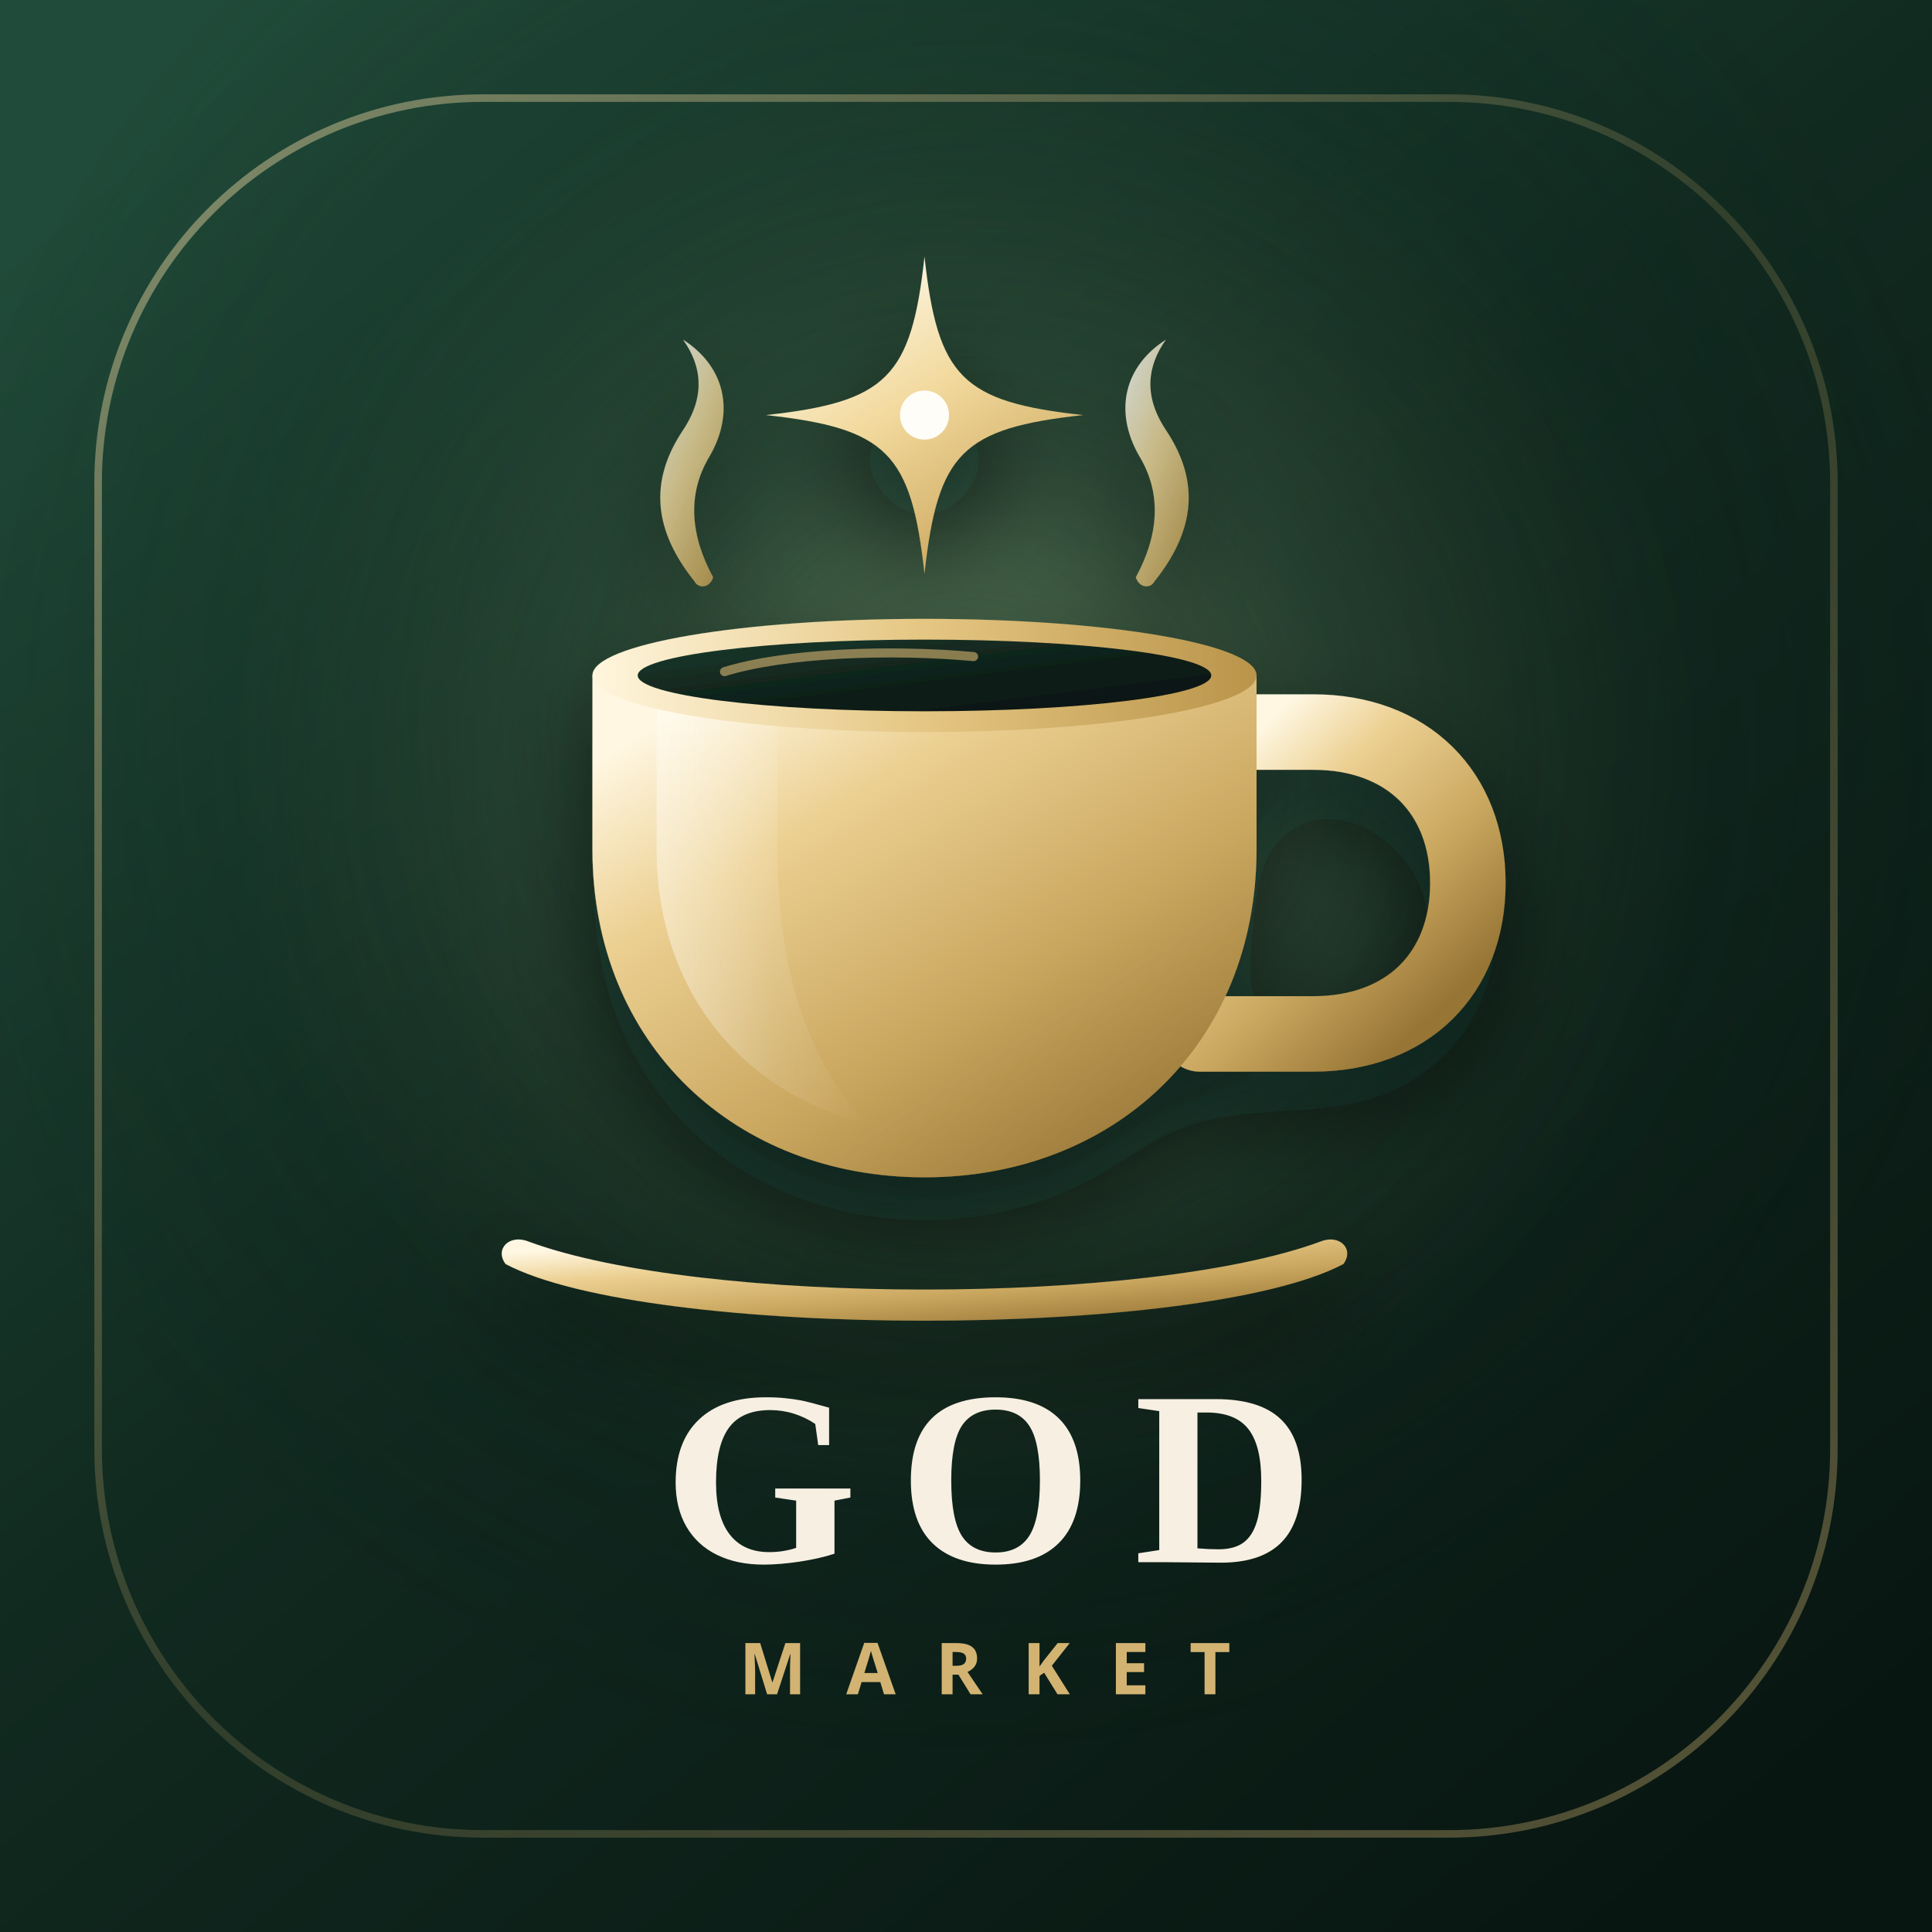
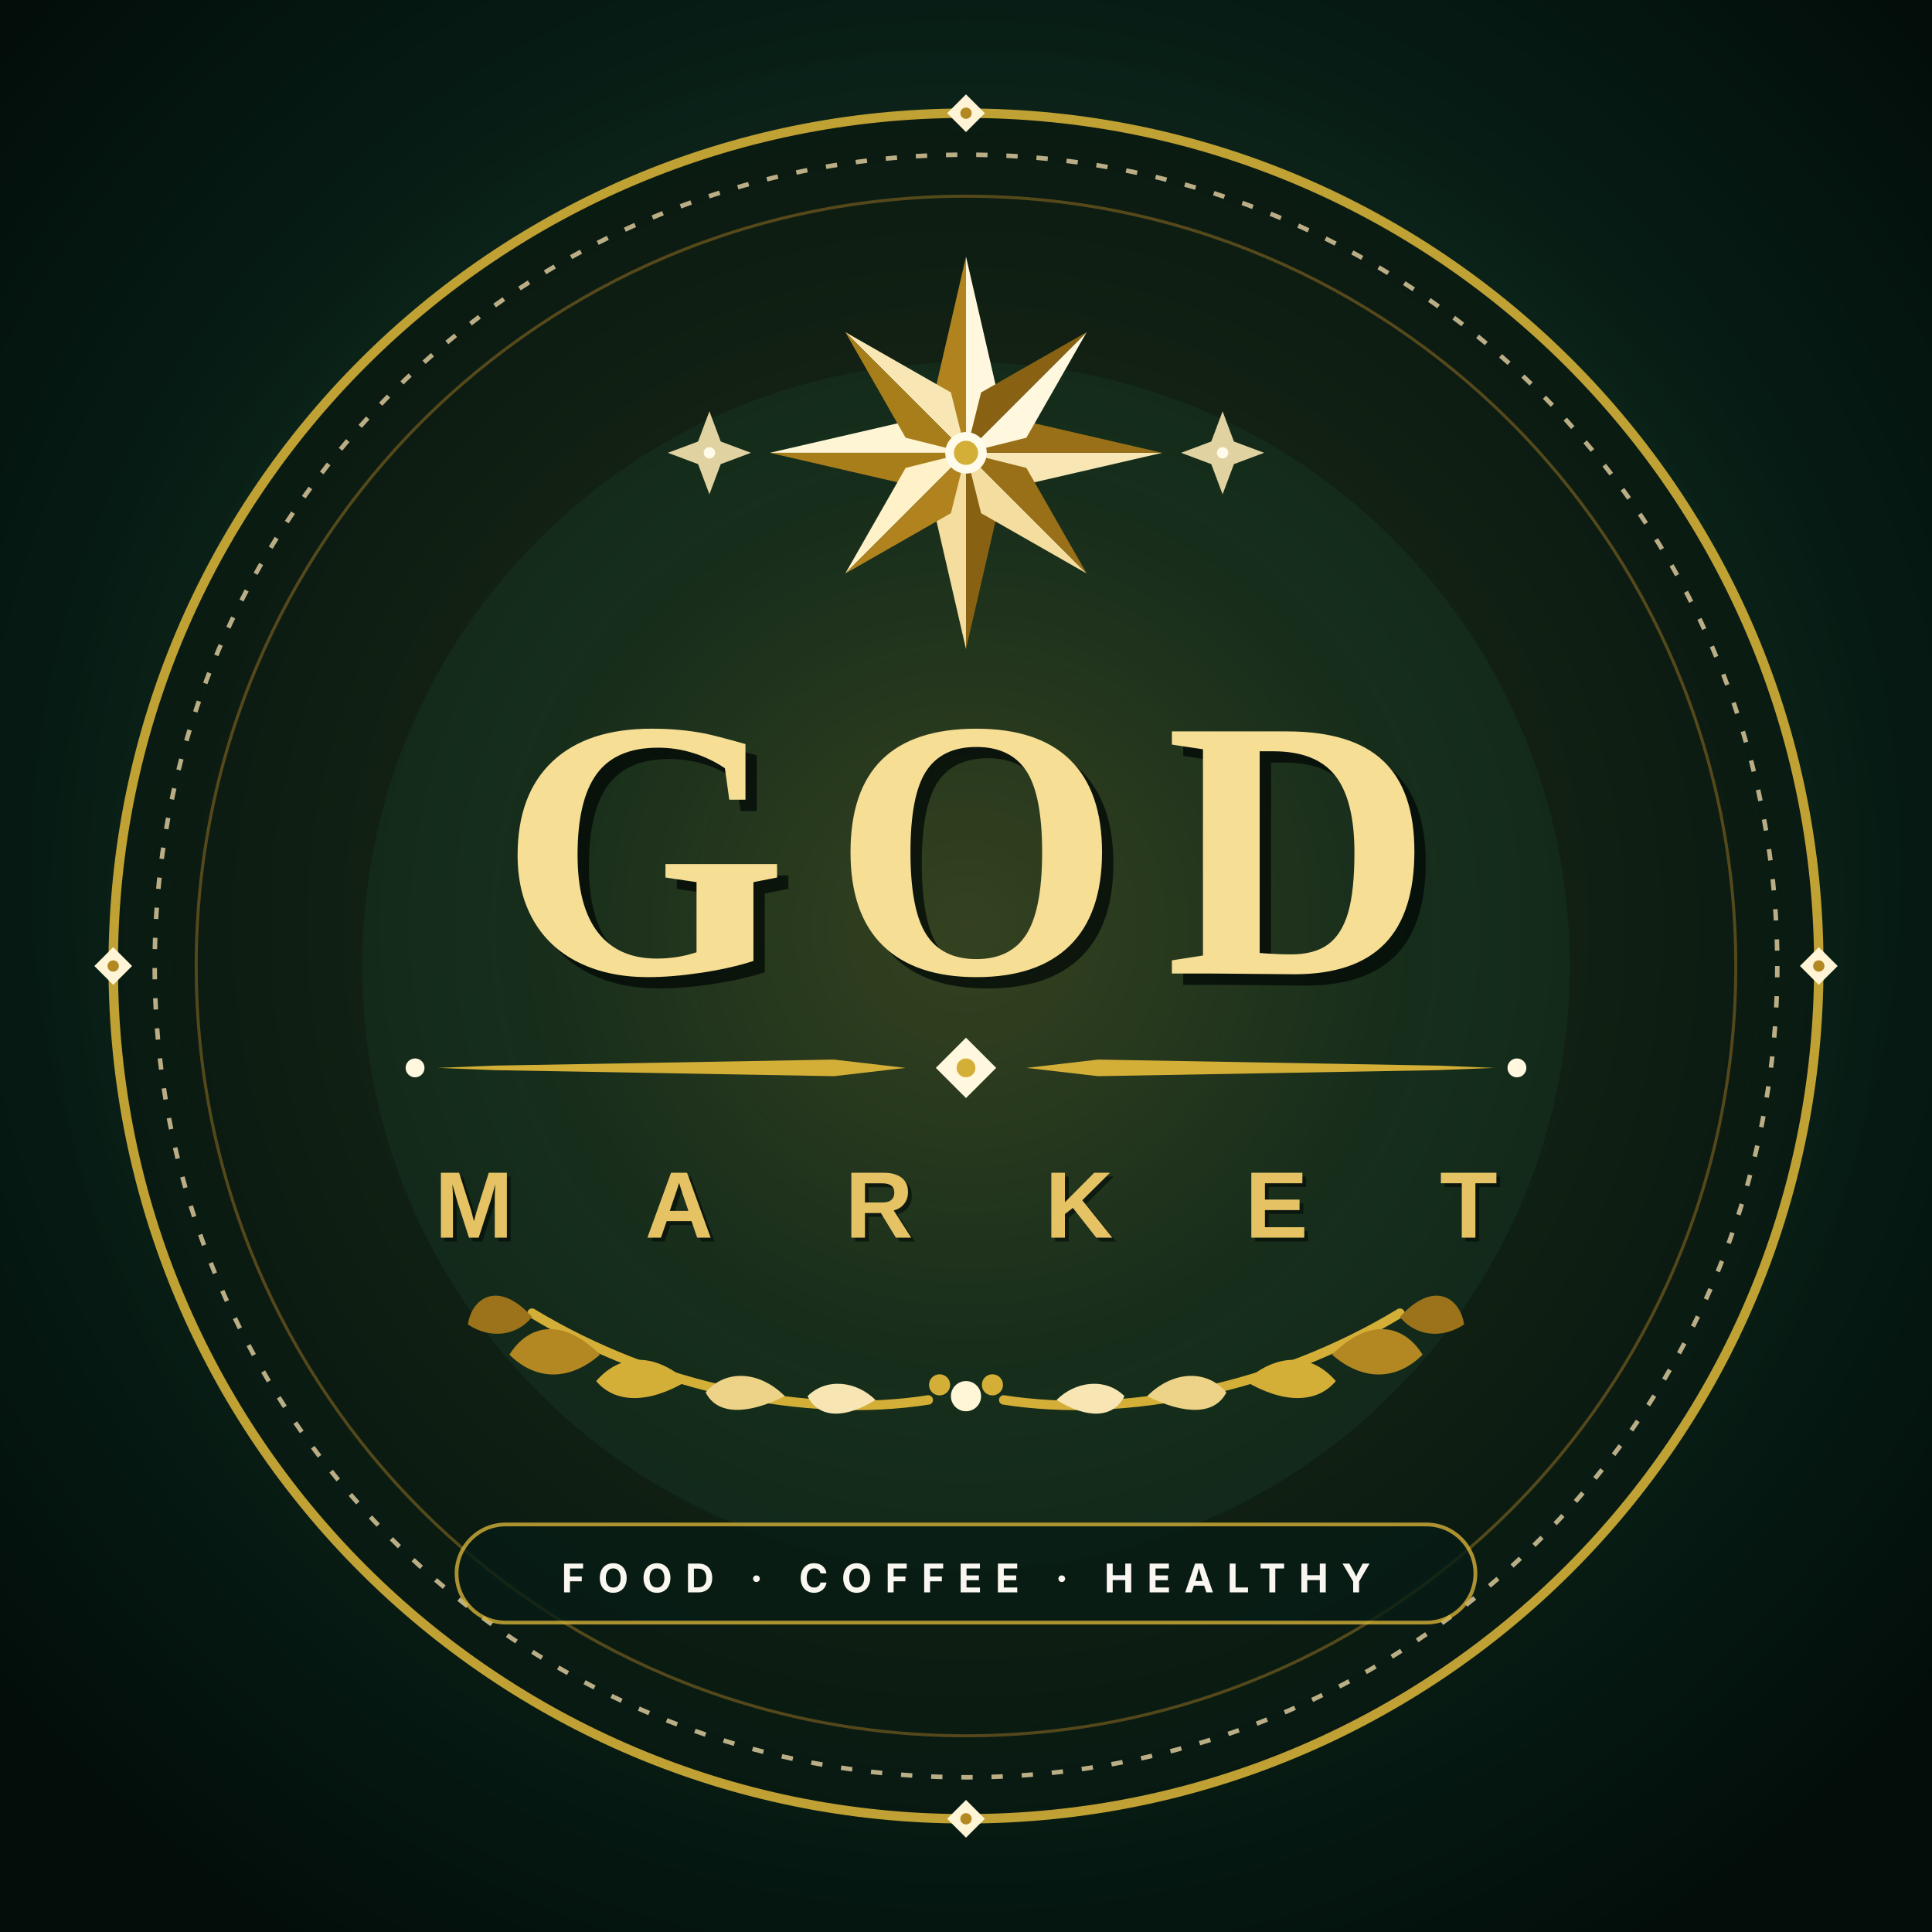
<svg xmlns="http://www.w3.org/2000/svg" viewBox="0 0 512 512" width="512" height="512">
  <defs>
-     <linearGradient id="gmBg" x1="12%" y1="4%" x2="88%" y2="96%">
-       <stop offset="0%" stop-color="#204A39" />
-       <stop offset="46%" stop-color="#112A20" />
-       <stop offset="100%" stop-color="#081611" />
+     <radialGradient id="bgGlow" cx="50%" cy="45%" r="65%">
+       <stop offset="0%" stop-color="#143F2E" />
+       <stop offset="40%" stop-color="#0A291E" />
+       <stop offset="75%" stop-color="#061A13" />
+       <stop offset="100%" stop-color="#030E0A" />
+     </radialGradient>
+     <radialGradient id="goldAura" cx="50%" cy="48%" r="48%">
+       <stop offset="0%" stop-color="#D4AF37" stop-opacity="0.22" />
+       <stop offset="45%" stop-color="#D4AF37" stop-opacity="0.08" />
+       <stop offset="100%" stop-color="#D4AF37" stop-opacity="0" />
+     </radialGradient>
+     <linearGradient id="goldGrad" x1="0%" y1="0%" x2="100%" y2="100%">
+       <stop offset="0%" stop-color="#FFF8E0" />
+       <stop offset="25%" stop-color="#F7E2A3" />
+       <stop offset="50%" stop-color="#D4AF37" />
+       <stop offset="75%" stop-color="#A87F22" />
+       <stop offset="100%" stop-color="#7A5913" />
    </linearGradient>
-     <radialGradient id="gmSpotlight" cx="50%" cy="38%" r="54%">
-       <stop offset="0%" stop-color="#2E6751" stop-opacity="0.68" />
-       <stop offset="56%" stop-color="#143227" stop-opacity="0.22" />
-       <stop offset="100%" stop-color="#07120E" stop-opacity="0" />
-     </radialGradient>
-     <radialGradient id="gmGoldAura" cx="50%" cy="40%" r="38%">
-       <stop offset="0%" stop-color="#EAD08E" stop-opacity="0.26" />
-       <stop offset="52%" stop-color="#C8A96A" stop-opacity="0.08" />
-       <stop offset="100%" stop-color="#C8A96A" stop-opacity="0" />
-     </radialGradient>
-     <linearGradient id="gmGoldCup" x1="14%" y1="6%" x2="88%" y2="94%">
-       <stop offset="0%" stop-color="#FFF7E2" />
-       <stop offset="26%" stop-color="#ECD092" />
-       <stop offset="64%" stop-color="#C9A65E" />
-       <stop offset="100%" stop-color="#967434" />
+     <linearGradient id="goldLight" x1="0%" y1="0%" x2="0%" y2="100%">
+       <stop offset="0%" stop-color="#FFFFFF" />
+       <stop offset="35%" stop-color="#FCEABF" />
+       <stop offset="70%" stop-color="#D4AF37" />
+       <stop offset="100%" stop-color="#A57E23" />
    </linearGradient>
-     <linearGradient id="gmRimGold" x1="0%" y1="0%" x2="100%" y2="0%">
-       <stop offset="0%" stop-color="#FFF6DE" />
-       <stop offset="50%" stop-color="#E5C682" />
-       <stop offset="100%" stop-color="#B9944A" />
+     <linearGradient id="goldDark" x1="0%" y1="0%" x2="0%" y2="100%">
+       <stop offset="0%" stop-color="#D4AF37" />
+       <stop offset="50%" stop-color="#A87F22" />
+       <stop offset="100%" stop-color="#6F5010" />
    </linearGradient>
-     <linearGradient id="gmEspresso" x1="0%" y1="0%" x2="100%" y2="100%">
-       <stop offset="0%" stop-color="#1E3C2F" />
-       <stop offset="55%" stop-color="#0D1F18" />
-       <stop offset="100%" stop-color="#07120E" />
-     </linearGradient>
-     <linearGradient id="gmCupSheen" x1="0%" y1="0%" x2="100%" y2="0%">
-       <stop offset="0%" stop-color="#FFFDF6" stop-opacity="0.46" />
-       <stop offset="55%" stop-color="#FFFDF6" stop-opacity="0.12" />
-       <stop offset="100%" stop-color="#FFFDF6" stop-opacity="0" />
-     </linearGradient>
-     <linearGradient id="gmStarGold" x1="20%" y1="0%" x2="80%" y2="100%">
-       <stop offset="0%" stop-color="#FFFDF4" />
-       <stop offset="45%" stop-color="#F2D99D" />
-       <stop offset="100%" stop-color="#C49E52" />
-     </linearGradient>
-     <linearGradient id="gmFrameStroke" x1="0%" y1="0%" x2="100%" y2="100%">
-       <stop offset="0%" stop-color="#F5DFAC" stop-opacity="0.48" />
-       <stop offset="50%" stop-color="#C8A96A" stop-opacity="0.18" />
-       <stop offset="100%" stop-color="#E5C57E" stop-opacity="0.36" />
-     </linearGradient>
-     <filter id="gmShadow" x="-20%" y="-20%" width="140%" height="145%">
-       <feDropShadow dx="0" dy="12" stdDeviation="12" flood-color="#040D0A" flood-opacity="0.58" />
-     </filter>
  </defs>
-   <rect width="512" height="512" fill="url(#gmBg)" />
-   <rect width="512" height="512" fill="url(#gmSpotlight)" />
-   <rect width="512" height="512" fill="url(#gmGoldAura)" />
-   <rect x="26" y="26" width="460" height="460" rx="102" fill="none" stroke="url(#gmFrameStroke)" stroke-width="2" />
-   <g filter="url(#gmShadow)">
-     <path d="M 184 154 C 172 139 173 126 181 114 C 187 105 186 97 181 90 C 192 97 195 109 188 121 C 182 131 183 142 189 153 C 188 156 185 156 184 154 Z" fill="url(#gmStarGold)" opacity="0.78" />
-     <path d="M 306 154 C 318 139 317 126 309 114 C 303 105 304 97 309 90 C 298 97 295 109 302 121 C 308 131 307 142 301 153 C 302 156 305 156 306 154 Z" fill="url(#gmStarGold)" opacity="0.78" />
-     <path d="M 245 68 C 248.5 100 255 106.5 287 110 C 255 113.5 248.5 120 245 152 C 241.5 120 235 113.5 203 110 C 235 106.5 241.5 100 245 68 Z" fill="url(#gmStarGold)" />
-     <circle cx="245" cy="110" r="6.5" fill="#FFFDF8" />
-     <path d="M 326 194 H 348 C 373 194 389 210 389 234 C 389 258 373 274 348 274 H 318" fill="none" stroke="url(#gmGoldCup)" stroke-width="20" stroke-linecap="round" stroke-linejoin="round" />
-     <path d="M 157 179 H 333 V 225 C 333 277 295 312 245 312 C 195 312 157 277 157 225 Z" fill="url(#gmGoldCup)" />
-     <path d="M 174 188 H 206 V 225 C 206 260 216 284 230 298 C 195 289 174 261 174 225 Z" fill="url(#gmCupSheen)" />
-     <ellipse cx="245" cy="179" rx="88" ry="15" fill="url(#gmRimGold)" />
-     <ellipse cx="245" cy="179" rx="76" ry="9.5" fill="url(#gmEspresso)" />
-     <path d="M 192 178 C 208 173 236 172 258 174" fill="none" stroke="#D9B672" stroke-width="2.4" stroke-linecap="round" opacity="0.6" />
-     <path d="M 140 329 C 186 346 304 346 350 329 C 355 327 359 331 356 335 C 318 355 172 355 134 335 C 131 331 135 327 140 329 Z" fill="url(#gmGoldCup)" />
+   <rect width="512" height="512" fill="#081E16" />
+   <rect width="512" height="512" fill="url(#bgGlow)" />
+   <circle cx="256" cy="256" r="226" fill="#061811" />
+   <circle cx="256" cy="256" r="160" fill="#0A2A1E" opacity="0.6" />
+   <rect width="512" height="512" fill="url(#goldAura)" />
+   <circle cx="256" cy="256" r="226" fill="none" stroke="#D4AF37" stroke-width="2.5" opacity="0.9" />
+   <circle cx="256" cy="256" r="215" fill="none" stroke="#F5DFAC" stroke-width="1.2" stroke-dasharray="3,5" opacity="0.75" />
+   <circle cx="256" cy="256" r="204" fill="none" stroke="#9E7624" stroke-width="0.8" opacity="0.5" />
+   <g fill="#FFF5D6">
+     <polygon points="256,25 261,30 256,35 251,30" />
+     <circle cx="256" cy="30" r="1.5" fill="#B38722" />
+     <polygon points="256,477 261,482 256,487 251,482" />
+     <circle cx="256" cy="482" r="1.5" fill="#B38722" />
+     <polygon points="25,256 30,261 35,256 30,251" />
+     <circle cx="30" cy="256" r="1.5" fill="#B38722" />
+     <polygon points="477,256 482,261 487,256 482,251" />
+     <circle cx="482" cy="256" r="1.5" fill="#B38722" />
  </g>
-   <text x="262" y="414" font-family="'Cinzel', 'Georgia', 'Times New Roman', serif" font-size="66" font-weight="700" letter-spacing="11" fill="#F6EFE2" text-anchor="middle">GOD</text>
-   <text x="261" y="449" font-family="'Plus Jakarta Sans', 'Segoe UI', -apple-system, sans-serif" font-size="19" font-weight="700" letter-spacing="10.5" fill="#D2B372" text-anchor="middle">MARKET</text>
+   <g transform="translate(256, 120)">
+     <polygon points="0,0 0,-52 9,-13" fill="#FFF7DE" />
+     <polygon points="0,0 0,-52 -9,-13" fill="#B0831F" />
+     <polygon points="0,0 0,52 -9,13" fill="#F4DD9E" />
+     <polygon points="0,0 0,52 9,13" fill="#886212" />
+     <polygon points="0,0 52,0 13,9" fill="#F8E6B4" />
+     <polygon points="0,0 52,0 13,-9" fill="#997017" />
+     <polygon points="0,0 -52,0 -13,-9" fill="#FEF5D4" />
+     <polygon points="0,0 -52,0 -13,9" fill="#A87E1B" />
+     <polygon points="0,0 32,-32 16,-4" fill="#FFF7DE" />
+     <polygon points="0,0 32,-32 4,-16" fill="#886212" />
+     <polygon points="0,0 -32,-32 -4,-16" fill="#F8E6B4" />
+     <polygon points="0,0 -32,-32 -16,-4" fill="#A87E1B" />
+     <polygon points="0,0 32,32 4,16" fill="#F4DD9E" />
+     <polygon points="0,0 32,32 16,4" fill="#997017" />
+     <polygon points="0,0 -32,32 -16,4" fill="#FFF1C8" />
+     <polygon points="0,0 -32,32 -4,16" fill="#B0831F" />
+     <circle cx="0" cy="0" r="5.5" fill="#FFFBEB" />
+     <circle cx="0" cy="0" r="3.2" fill="#D4AF37" />
+     <g transform="translate(-68, 0)">
+       <path d="M 0 -11 L 3 -3 L 11 0 L 3 3 L 0 11 L -3 3 L -11 0 L -3 -3 Z" fill="#F7E4AF" opacity="0.9" />
+       <circle cx="0" cy="0" r="1.5" fill="#FFFBEB" />
+     </g>
+     <g transform="translate(68, 0)">
+       <path d="M 0 -11 L 3 -3 L 11 0 L 3 3 L 0 11 L -3 3 L -11 0 L -3 -3 Z" fill="#F7E4AF" opacity="0.9" />
+       <circle cx="0" cy="0" r="1.5" fill="#FFFBEB" />
+     </g>
+   </g>
+   <text x="259" y="261" font-family="'Cinzel', 'Playfair Display', 'Georgia', 'Times New Roman', serif" font-size="98" font-weight="900" letter-spacing="12" fill="#020805" opacity="0.75" text-anchor="middle">GOD</text>
+   <text x="256" y="258" font-family="'Cinzel', 'Playfair Display', 'Georgia', 'Times New Roman', serif" font-size="98" font-weight="900" letter-spacing="12" fill="#F6DE95" text-anchor="middle">GOD</text>
+   <g transform="translate(256, 283)">
+     <polygon points="0,-8 8,0 0,8 -8,0" fill="#FFF8DE" />
+     <circle cx="0" cy="0" r="2.5" fill="#D4AF37" />
+     <path d="M -16 0 L -35 -2.2 L -125 -0.6 L -140 0 L -125 0.6 L -35 2.2 Z" fill="#D4AF37" />
+     <circle cx="-146" cy="0" r="2.5" fill="#FFF8DE" />
+     <path d="M 16 0 L 35 -2.2 L 125 -0.6 L 140 0 L 125 0.6 L 35 2.2 Z" fill="#D4AF37" />
+     <circle cx="146" cy="0" r="2.5" fill="#FFF8DE" />
+   </g>
+   <text x="257" y="329" font-family="'Outfit', 'Cinzel', 'Arial', sans-serif" font-size="25" font-weight="800" letter-spacing="14" fill="#020805" opacity="0.6" text-anchor="middle">M A R K E T</text>
+   <text x="256" y="328" font-family="'Outfit', 'Cinzel', 'Arial', sans-serif" font-size="25" font-weight="800" letter-spacing="14" fill="#E5C365" text-anchor="middle">M A R K E T</text>
+   <g transform="translate(256, 362)">
+     <circle cx="0" cy="8" r="4" fill="#FFF6D8" />
+     <circle cx="-7" cy="5" r="2.8" fill="#D4AF37" />
+     <circle cx="7" cy="5" r="2.8" fill="#D4AF37" />
+     <path d="M -10 9 C -42 14 -82 6 -115 -14" fill="none" stroke="#D4AF37" stroke-width="2.5" stroke-linecap="round" />
+     <path d="M -24 9 C -29 4 -37 3 -42 8 C -39 14 -32 14 -24 9 Z" fill="#F8E5B4" />
+     <path d="M -48 8 C -55 1 -64 1 -69 7 C -66 13 -58 13 -48 8 Z" fill="#ECD388" />
+     <path d="M -74 4 C -83 -4 -92 -3 -98 4 C -93 10 -84 10 -74 4 Z" fill="#D4AF37" />
+     <path d="M -97 -3 C -107 -13 -116 -11 -121 -3 C -114 4 -105 4 -97 -3 Z" fill="#B38722" />
+     <path d="M -115 -13 C -124 -23 -131 -18 -132 -11 C -126 -7 -119 -8 -115 -13 Z" fill="#9C731A" />
+     <path d="M 10 9 C 42 14 82 6 115 -14" fill="none" stroke="#D4AF37" stroke-width="2.5" stroke-linecap="round" />
+     <path d="M 24 9 C 29 4 37 3 42 8 C 39 14 32 14 24 9 Z" fill="#F8E5B4" />
+     <path d="M 48 8 C 55 1 64 1 69 7 C 66 13 58 13 48 8 Z" fill="#ECD388" />
+     <path d="M 74 4 C 83 -4 92 -3 98 4 C 93 10 84 10 74 4 Z" fill="#D4AF37" />
+     <path d="M 97 -3 C 107 -13 116 -11 121 -3 C 114 4 105 4 97 -3 Z" fill="#B38722" />
+     <path d="M 115 -13 C 124 -23 131 -18 132 -11 C 126 -7 119 -8 115 -13 Z" fill="#9C731A" />
+   </g>
+   <g transform="translate(256, 418)">
+     <rect x="-135" y="-14" width="270" height="26" rx="13" fill="#061C14" stroke="#D4AF37" stroke-width="1" opacity="0.8" />
+     <text x="0" y="4" font-family="'Outfit', -apple-system, sans-serif" font-size="10.5" font-weight="700" letter-spacing="3.5" fill="#FAF6F0" text-anchor="middle">FOOD · COFFEE · HEALTHY</text>
+   </g>
</svg>
